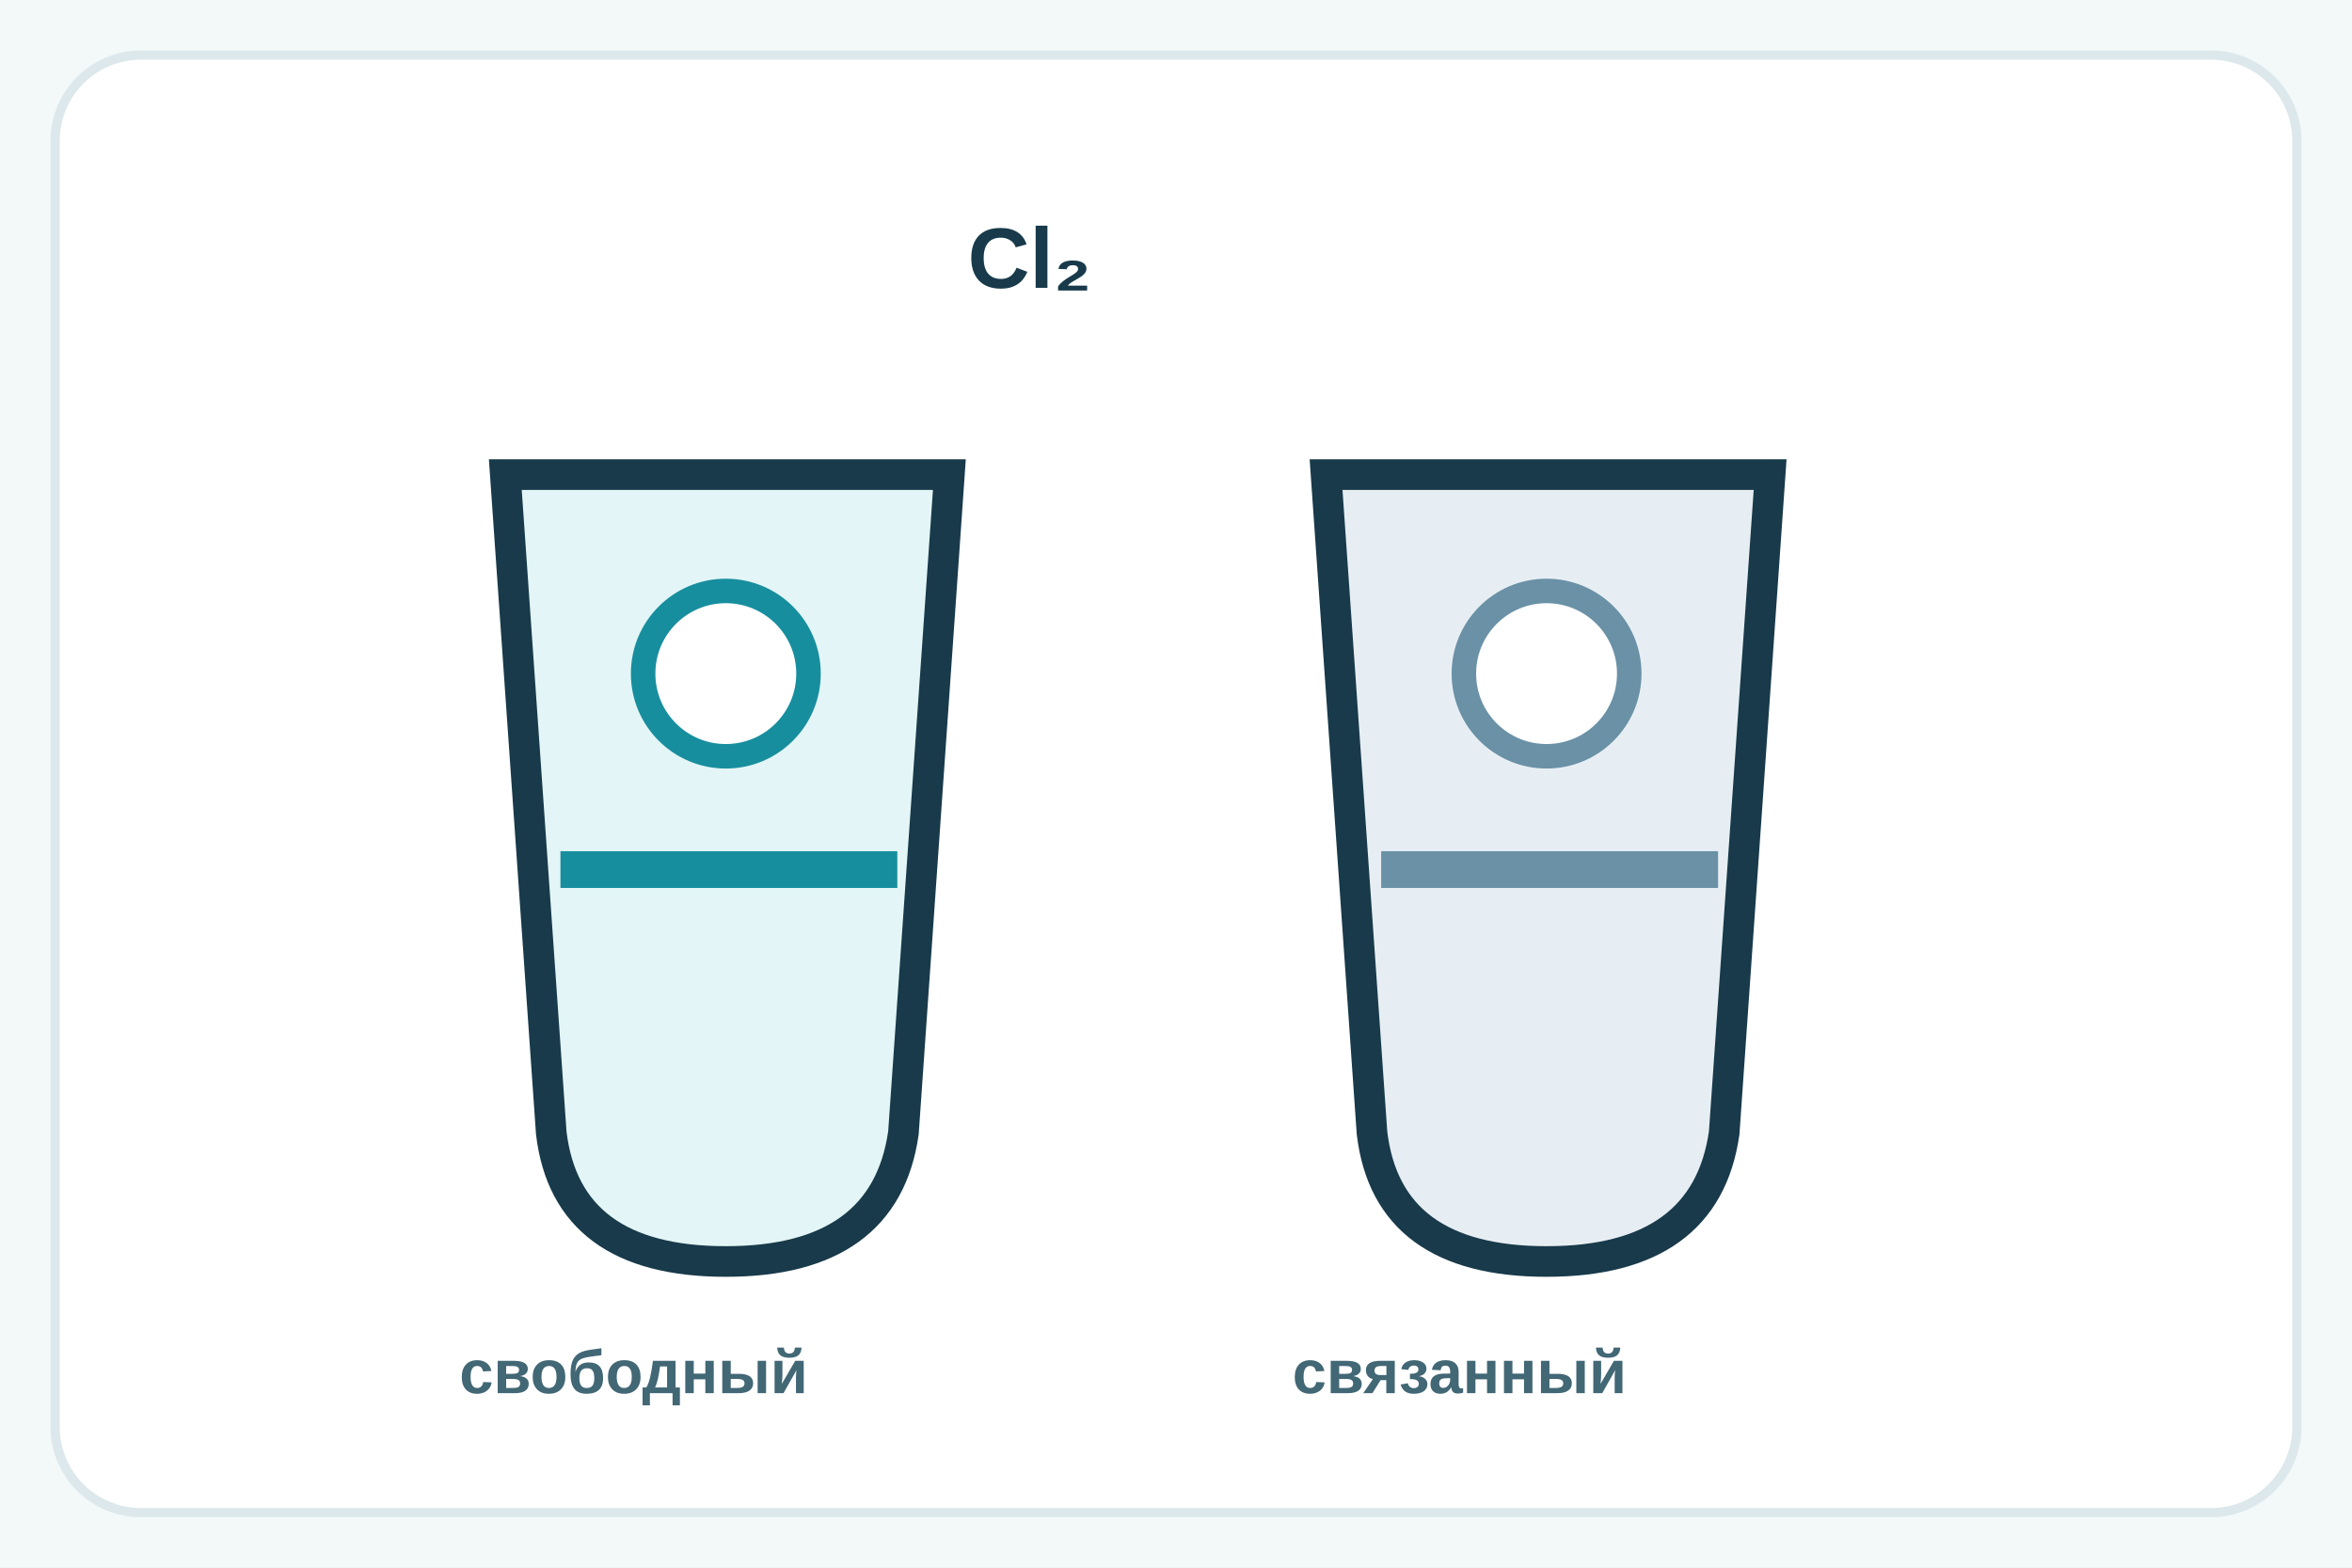
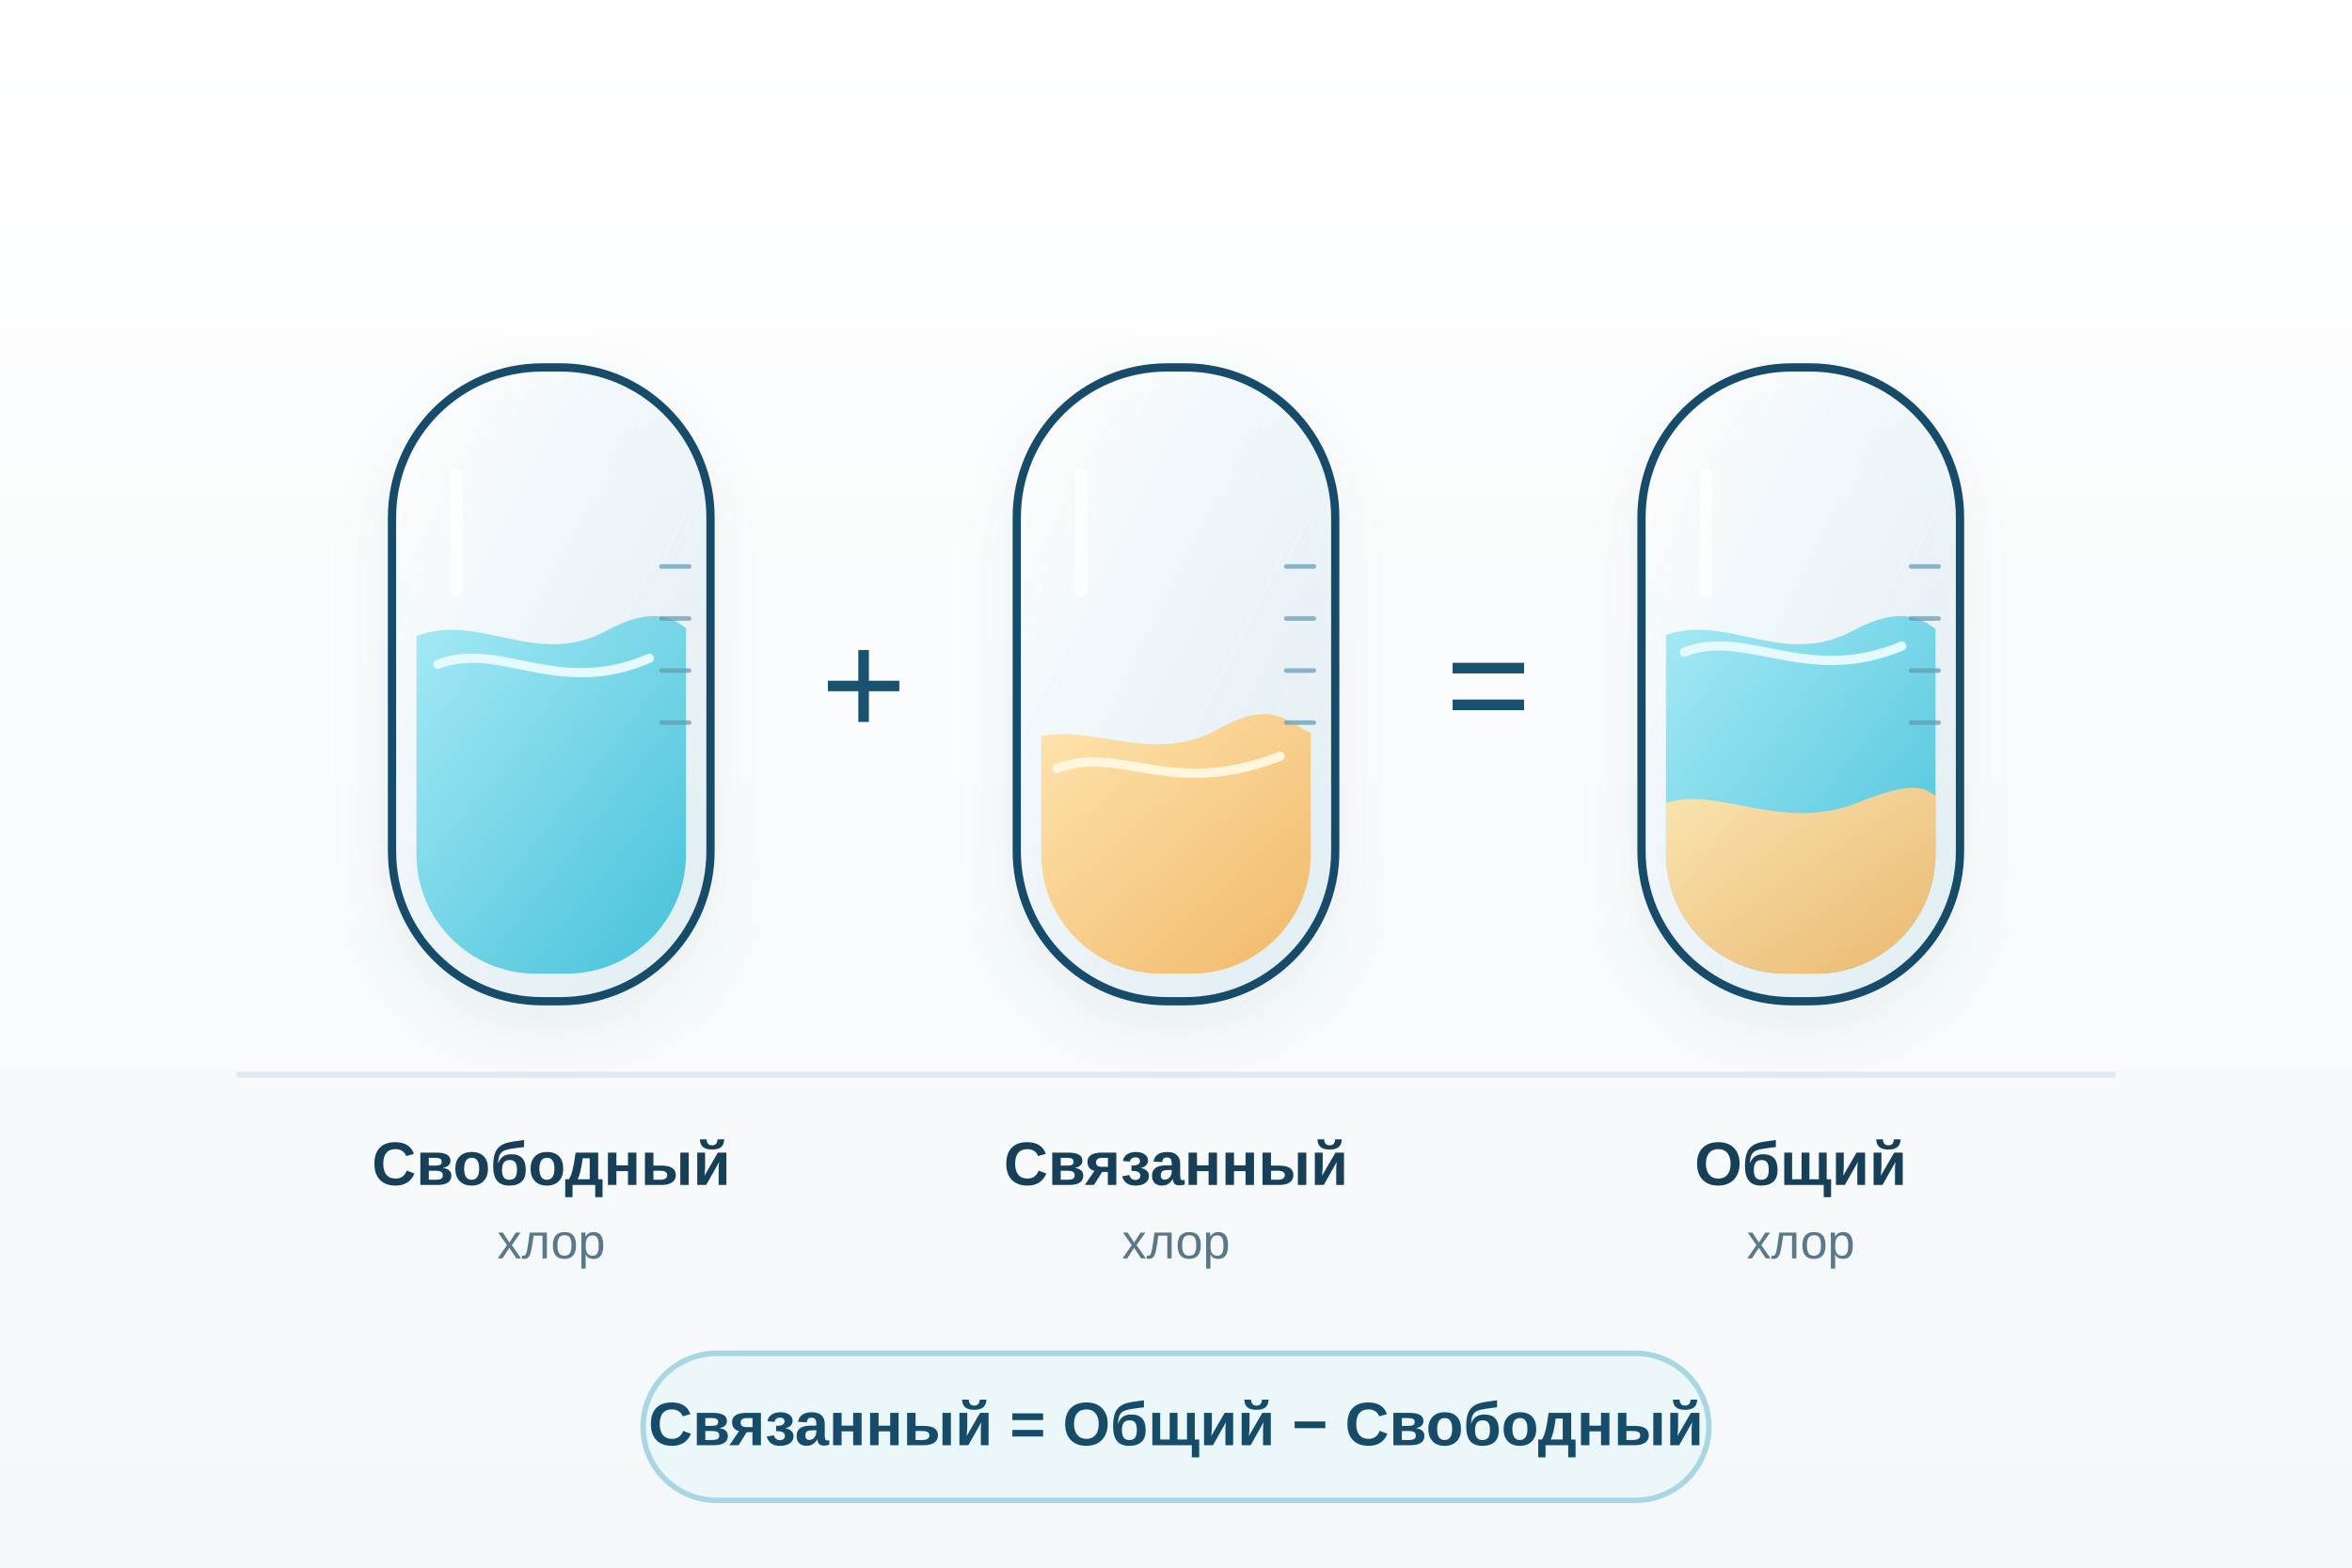
- <svg xmlns="http://www.w3.org/2000/svg" width="768" height="512" viewBox="0 0 768 512">
+ <svg xmlns="http://www.w3.org/2000/svg" width="768" height="512" viewBox="0 0 768 512" role="img" aria-labelledby="title desc">
  <defs>
-     <marker id="arrow" markerWidth="12" markerHeight="12" refX="9" refY="6" orient="auto" markerUnits="userSpaceOnUse">
-       <path d="M1 1l9 5-9 5z" fill="#178e9e" />
-     </marker>
+     <linearGradient id="background" x1="0" y1="0" x2="0" y2="1">
+       <stop stop-color="#FFFFFF" />
+       <stop offset="1" stop-color="#F4F8FA" />
+     </linearGradient>
+     <linearGradient id="glass" x1="0" y1="0" x2="1" y2="1">
+       <stop stop-color="#FFFFFF" stop-opacity=".96" />
+       <stop offset="1" stop-color="#D9EAF2" stop-opacity=".65" />
+     </linearGradient>
+     <linearGradient id="free" x1="0" y1="0" x2="1" y2="1">
+       <stop stop-color="#A8EAF6" />
+       <stop offset="1" stop-color="#40BFD8" />
+     </linearGradient>
+     <linearGradient id="bound" x1="0" y1="0" x2="1" y2="1">
+       <stop stop-color="#FFE5AF" />
+       <stop offset="1" stop-color="#EFB565" />
+     </linearGradient>
+     <filter id="shadow" x="-30%" y="-30%" width="160%" height="180%">
+       <feDropShadow dx="0" dy="7" stdDeviation="9" flood-color="#54788C" flood-opacity=".12" />
+     </filter>
+     <clipPath id="tube1">
+       <rect x="136" y="131" width="88" height="187" rx="39" />
+     </clipPath>
+     <clipPath id="tube2">
+       <rect x="340" y="131" width="88" height="187" rx="39" />
+     </clipPath>
+     <clipPath id="tube3">
+       <rect x="544" y="131" width="88" height="187" rx="39" />
+     </clipPath>
  </defs>
-   <style>.pipe{fill:#eaf5f7;stroke:#183a4a;stroke-width:14;stroke-linejoin:round}.pipe.thin{stroke-width:10}.water{fill:none;stroke:#2489a8;stroke-width:12;stroke-linecap:round}.water.thin{stroke-width:8}.pool{fill:#cbeef0;stroke:#183a4a;stroke-width:12;stroke-linejoin:round}.soft-stroke{fill:#eaf5f7;stroke:#183a4a;stroke-width:10}.label{font:800 28px "Source Sans Pro",Arial,sans-serif;fill:#183a4a}.small{font:700 20px "Source Sans Pro",Arial,sans-serif;fill:#426775}</style>
-   <rect width="768" height="512" fill="#f3f8f9" />
-   <rect x="18" y="18" width="732" height="476" rx="28" fill="#fff" stroke="#dce8eb" stroke-width="3" />
-   <g>
-     <path d="M165 155h145l-15 215q-6 42-58 42t-57-42z" fill="#e3f5f6" stroke="#183a4a" stroke-width="10" />
-     <path d="M183 284h110" stroke="#178e9e" stroke-width="12" />
-     <circle fill="#fff" stroke="#178e9e" stroke-width="8" cx="237" cy="220" r="27" />
-     <path d="M433 155h145l-15 215q-6 42-58 42t-57-42z" fill="#e7eef3" stroke="#183a4a" stroke-width="10" />
-     <path d="M451 284h110" stroke="#6a91a6" stroke-width="12" />
-     <circle fill="#fff" stroke="#6a91a6" stroke-width="8" cx="505" cy="220" r="27" />
-     <text x="150" y="455" class="small">свободный</text>
-     <text x="422" y="455" class="small">связанный</text>
-     <text x="316" y="94" class="label">Cl₂</text>
+   <rect width="768" height="512" fill="url(#background)" />
+   <path d="M78 351H690" stroke="#DEEAF0" stroke-width="2" stroke-linecap="round" />
+   <g filter="url(#shadow)">
+     <rect x="128" y="120" width="104" height="207" rx="49" fill="url(#glass)" stroke="#194B6A" stroke-width="2.7" />
+     <rect x="332" y="120" width="104" height="207" rx="49" fill="url(#glass)" stroke="#194B6A" stroke-width="2.7" />
+     <rect x="536" y="120" width="104" height="207" rx="49" fill="url(#glass)" stroke="#194B6A" stroke-width="2.7" />
  </g>
+   <g clip-path="url(#tube1)">
+     <path d="M133 209C155 198 174 219 198 206S225 211 229 207V324H132Z" fill="url(#free)" />
+     <path d="M143 217C163 209 182 228 212 215" stroke="#E5FAFF" stroke-width="3" stroke-linecap="round" fill="none" />
+   </g>
+   <g clip-path="url(#tube2)">
+     <path d="M335 242C354 234 375 251 398 238S423 243 435 240V324H335Z" fill="url(#bound)" />
+     <path d="M345 251C366 243 382 261 418 247" stroke="#FFF6DE" stroke-width="3" stroke-linecap="round" fill="none" />
+   </g>
+   <g clip-path="url(#tube3)">
+     <path d="M540 209C562 198 581 219 605 206S633 211 637 207V324H540Z" fill="url(#free)" />
+     <path d="M540 264C558 254 580 273 607 262S629 263 637 261V324H540Z" fill="url(#bound)" opacity=".96" />
+     <path d="M550 213C570 205 590 224 621 211" stroke="#E5FAFF" stroke-width="3" stroke-linecap="round" fill="none" />
+   </g>
+   <g stroke="#FFFFFF" opacity=".75" stroke-width="4" stroke-linecap="round">
+     <path d="M149 155V193" />
+     <path d="M353 155V193" />
+     <path d="M557 155V193" />
+   </g>
+   <g stroke="#6099B0" stroke-width="1.5" opacity=".7" stroke-linecap="round">
+     <path d="M216 185H225M216 202H225M216 219H225M216 236H225" />
+     <path d="M420 185H429M420 202H429M420 219H429M420 236H429" />
+     <path d="M624 185H633M624 202H633M624 219H633M624 236H633" />
+   </g>
+   <g fill="#19516F" font-family="Arial,Helvetica,sans-serif" font-weight="400" font-size="48" text-anchor="middle">
+     <text x="282" y="240">+</text>
+     <text x="486" y="240">=</text>
+   </g>
+   <g fill="#183F58" font-family="Arial,Helvetica,sans-serif" font-size="20" font-weight="700" text-anchor="middle">
+     <text x="180" y="387">Свободный</text>
+     <text x="384" y="387">Связанный</text>
+     <text x="588" y="387">Общий</text>
+   </g>
+   <g fill="#5B7889" font-family="Arial,Helvetica,sans-serif" font-size="16" text-anchor="middle">
+     <text x="180" y="411">хлор</text>
+     <text x="384" y="411">хлор</text>
+     <text x="588" y="411">хлор</text>
+   </g>
+   <rect x="210" y="442" width="348" height="48" rx="24" fill="#ECF7FA" stroke="#A8D7E4" stroke-width="1.8" />
+   <text x="384" y="472" fill="#164C69" font-family="Arial,Helvetica,sans-serif" font-size="20" font-weight="700" text-anchor="middle">Связанный = Общий − Свободный</text>
</svg>
